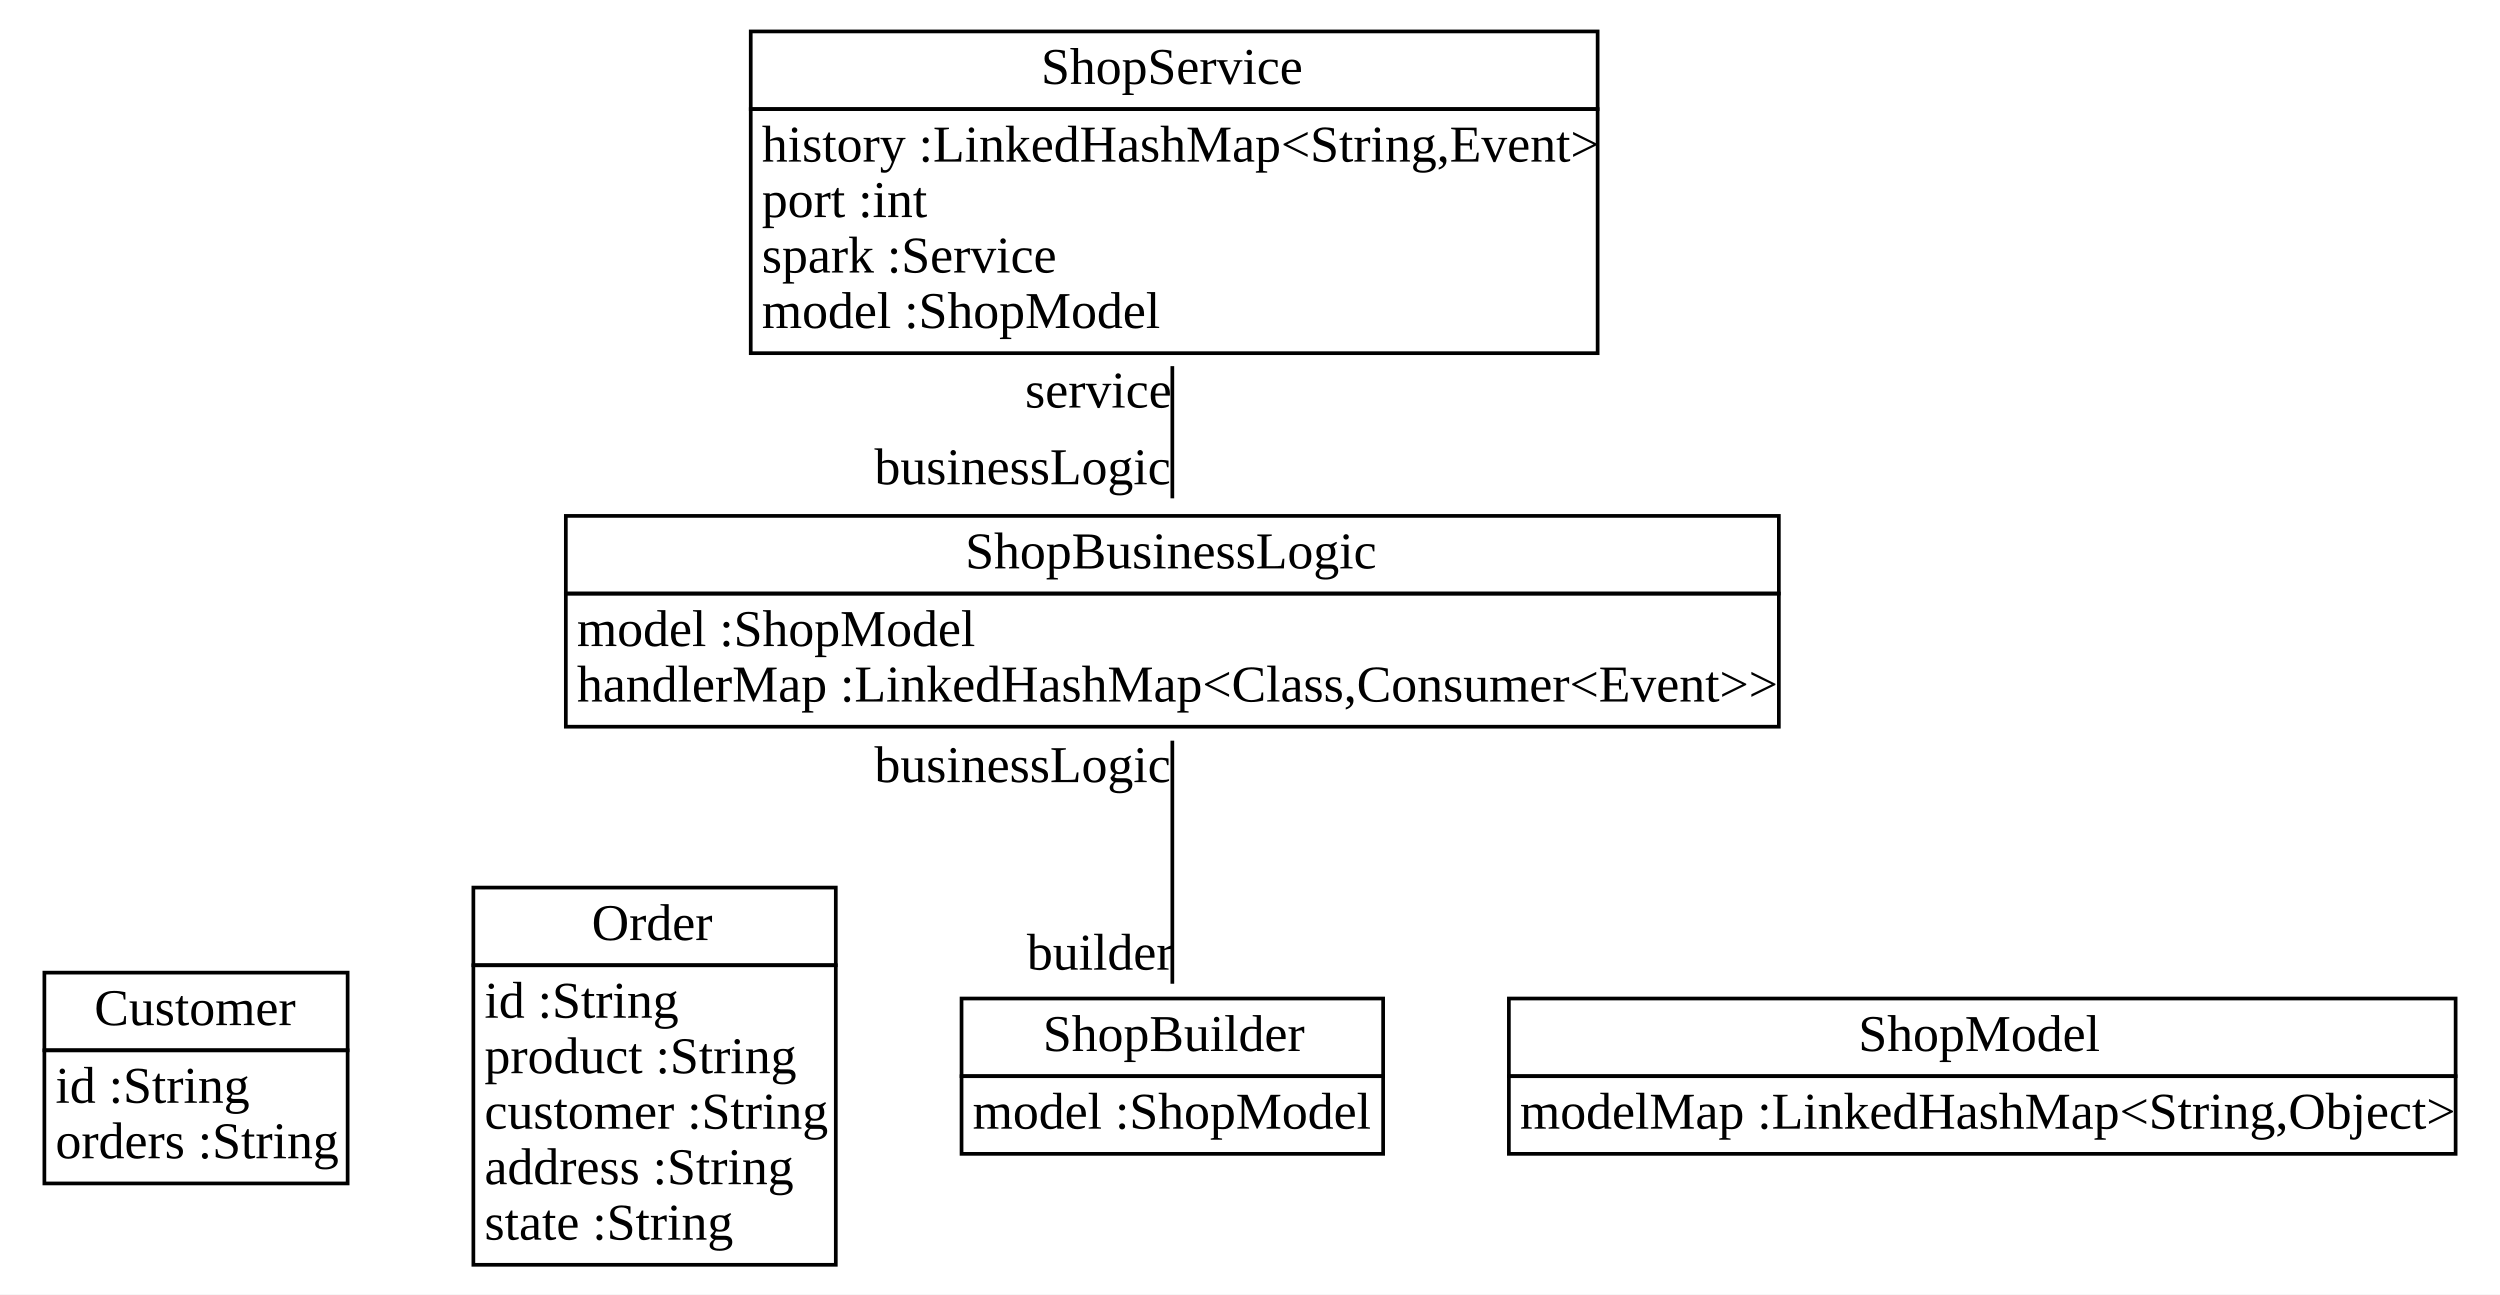
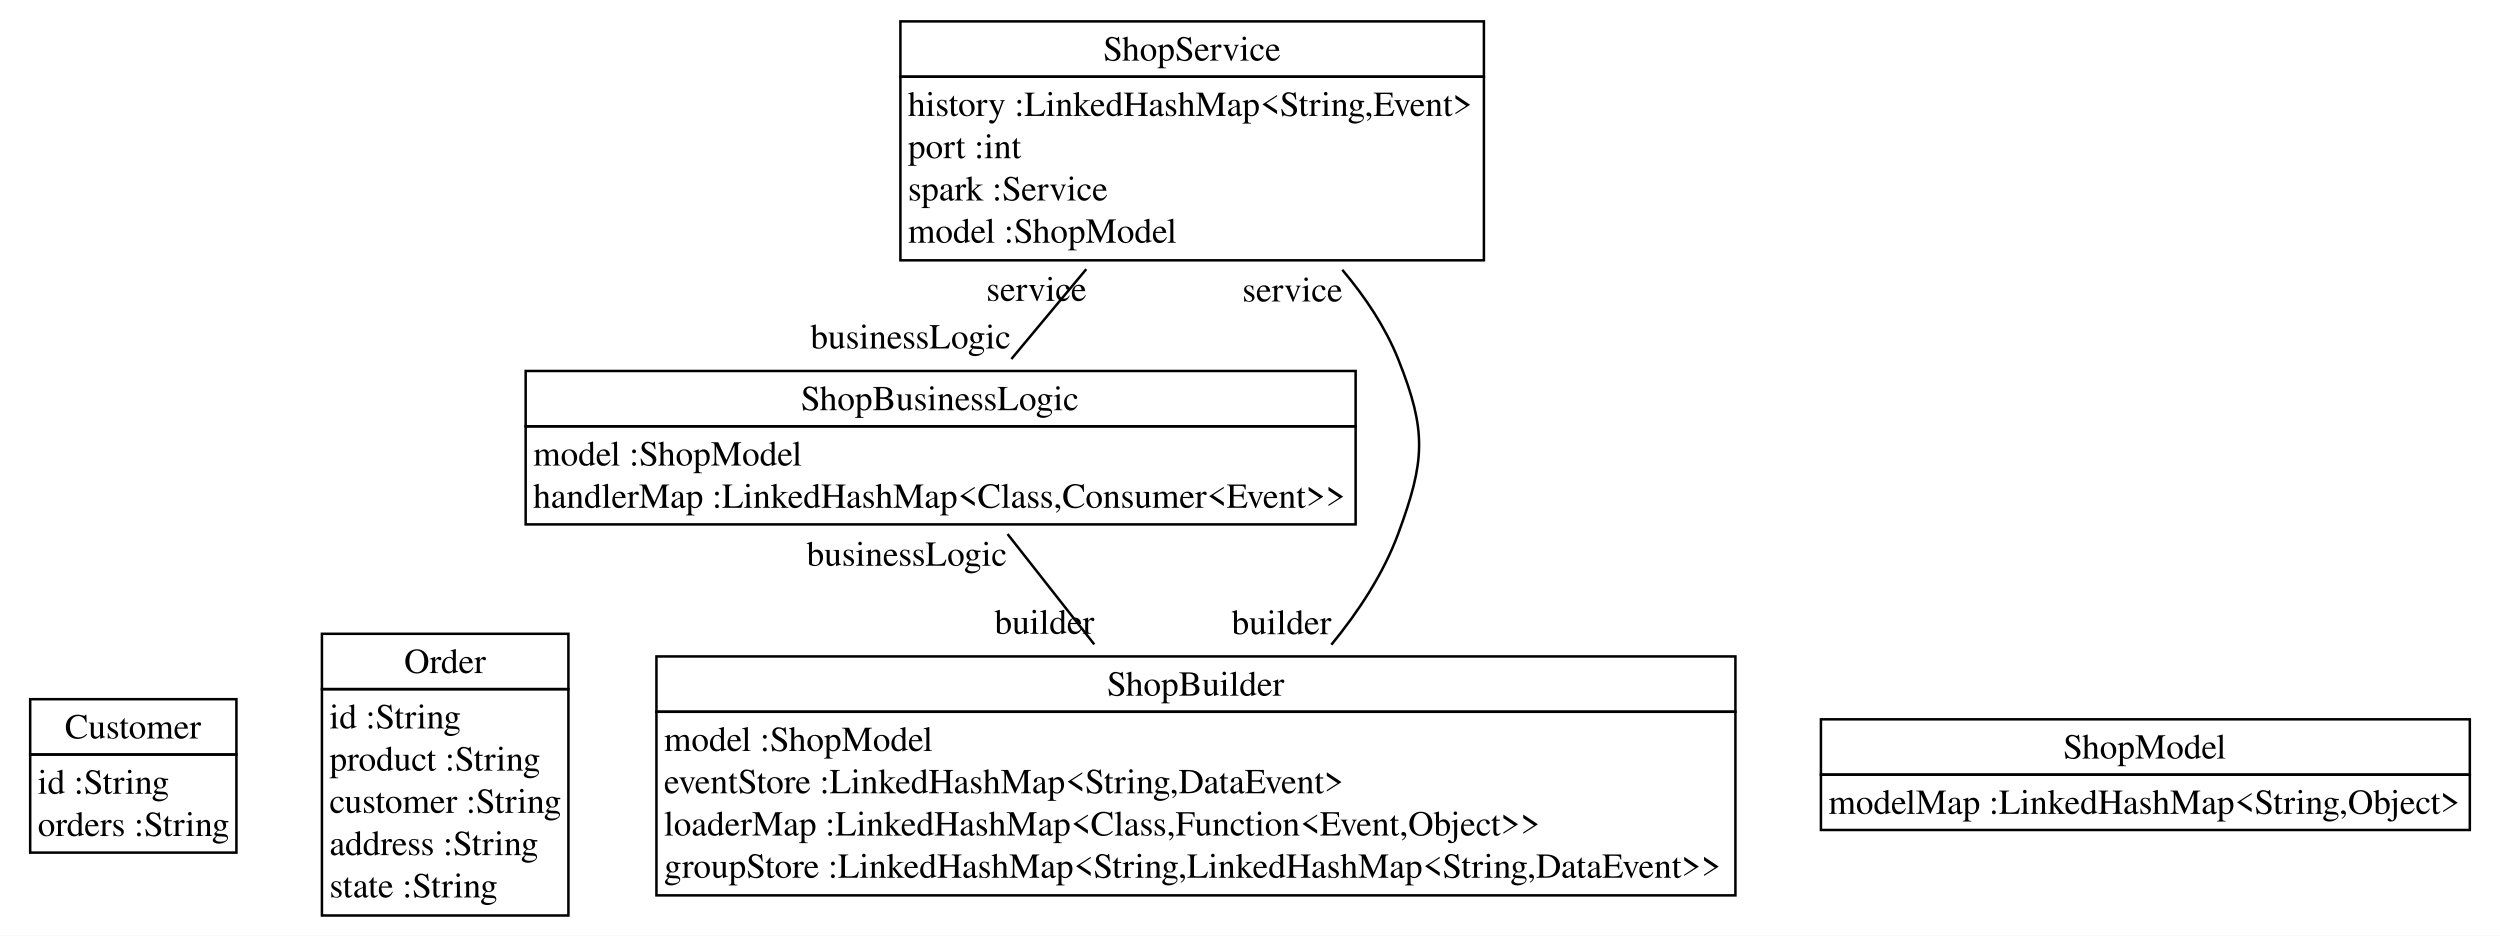
- <svg xmlns="http://www.w3.org/2000/svg" width="676px" height="350px" viewBox="0.00 0.00 676.00 350.00">
-   <g id="graph0" class="graph" transform="scale(1.0 1.0) rotate(0) translate(4 346)">
-     <polygon fill="white" stroke="none" points="-4,4 -4,-346 672,-346 672,4 -4,4" />
+ <svg xmlns="http://www.w3.org/2000/svg" width="994px" height="372px" viewBox="0.00 0.00 994.00 372.00">
+   <g id="graph0" class="graph" transform="scale(1.0 1.0) rotate(0) translate(4 368)">
+     <polygon fill="white" stroke="transparent" points="-4,4 -4,-368 990,-368 990,4 -4,4" />
    <g id="node1" class="node">
-       <polygon fill="none" stroke="black" points="8,-62 8,-83 90,-83 90,-62 8,-62" />
-       <text text-anchor="start" x="21.5" y="-68.8" font-family="Times New Roman,serif" font-size="14.00">Customer</text>
-       <polygon fill="none" stroke="black" points="8,-26 8,-62 90,-62 90,-26 8,-26" />
-       <text text-anchor="start" x="11" y="-47.8" font-family="Times New Roman,serif" font-size="14.00">id :String</text>
-       <text text-anchor="start" x="11" y="-32.8" font-family="Times New Roman,serif" font-size="14.00">orders :String</text>
+       <polygon fill="none" stroke="black" points="8,-68 8,-90 90,-90 90,-68 8,-68" />
+       <text text-anchor="start" x="21.78" y="-74.4" font-family="Times,serif" font-size="14.00">Customer</text>
+       <polygon fill="none" stroke="black" points="8,-29 8,-68 90,-68 90,-29 8,-29" />
+       <text text-anchor="start" x="11" y="-52.4" font-family="Times,serif" font-size="14.00">id :String</text>
+       <text text-anchor="start" x="11" y="-35.6" font-family="Times,serif" font-size="14.00">orders :String</text>
    </g>
    <g id="node2" class="node">
-       <polygon fill="none" stroke="black" points="124,-85 124,-106 222,-106 222,-85 124,-85" />
-       <text text-anchor="start" x="156" y="-91.8" font-family="Times New Roman,serif" font-size="14.00">Order</text>
-       <polygon fill="none" stroke="black" points="124,-4 124,-85 222,-85 222,-4 124,-4" />
-       <text text-anchor="start" x="127" y="-70.8" font-family="Times New Roman,serif" font-size="14.00">id :String</text>
-       <text text-anchor="start" x="127" y="-55.8" font-family="Times New Roman,serif" font-size="14.00">product :String</text>
-       <text text-anchor="start" x="127" y="-40.8" font-family="Times New Roman,serif" font-size="14.00">customer :String</text>
-       <text text-anchor="start" x="127" y="-25.8" font-family="Times New Roman,serif" font-size="14.00">address :String</text>
-       <text text-anchor="start" x="127" y="-10.8" font-family="Times New Roman,serif" font-size="14.00">state :String</text>
+       <polygon fill="none" stroke="black" points="124,-94 124,-116 222,-116 222,-94 124,-94" />
+       <text text-anchor="start" x="156.68" y="-100.4" font-family="Times,serif" font-size="14.00">Order</text>
+       <polygon fill="none" stroke="black" points="124,-4 124,-94 222,-94 222,-4 124,-4" />
+       <text text-anchor="start" x="127" y="-78.4" font-family="Times,serif" font-size="14.00">id :String</text>
+       <text text-anchor="start" x="127" y="-61.6" font-family="Times,serif" font-size="14.00">product :String</text>
+       <text text-anchor="start" x="127" y="-44.8" font-family="Times,serif" font-size="14.00">customer :String</text>
+       <text text-anchor="start" x="127" y="-28" font-family="Times,serif" font-size="14.00">address :String</text>
+       <text text-anchor="start" x="127" y="-11.2" font-family="Times,serif" font-size="14.00">state :String</text>
    </g>
    <g id="node3" class="node">
-       <polygon fill="none" stroke="black" points="256,-55 256,-76 370,-76 370,-55 256,-55" />
-       <text text-anchor="start" x="278" y="-61.8" font-family="Times New Roman,serif" font-size="14.00">ShopBuilder</text>
-       <polygon fill="none" stroke="black" points="256,-34 256,-55 370,-55 370,-34 256,-34" />
-       <text text-anchor="start" x="259" y="-40.8" font-family="Times New Roman,serif" font-size="14.00">model :ShopModel</text>
+       <polygon fill="none" stroke="black" points="257,-85 257,-107 686,-107 686,-85 257,-85" />
+       <text text-anchor="start" x="436.11" y="-91.4" font-family="Times,serif" font-size="14.00">ShopBuilder</text>
+       <polygon fill="none" stroke="black" points="257,-12 257,-85 686,-85 686,-12 257,-12" />
+       <text text-anchor="start" x="260" y="-69.4" font-family="Times,serif" font-size="14.00">model :ShopModel</text>
+       <text text-anchor="start" x="260" y="-52.6" font-family="Times,serif" font-size="14.00">eventStore :LinkedHashMap&lt;String,DataEvent&gt;</text>
+       <text text-anchor="start" x="260" y="-35.8" font-family="Times,serif" font-size="14.00">loaderMap :LinkedHashMap&lt;Class,Function&lt;Event,Object&gt;&gt;</text>
+       <text text-anchor="start" x="260" y="-19" font-family="Times,serif" font-size="14.00">groupStore :LinkedHashMap&lt;String,LinkedHashMap&lt;String,DataEvent&gt;&gt;</text>
    </g>
    <g id="node4" class="node">
-       <polygon fill="none" stroke="black" points="149,-185.5 149,-206.5 477,-206.5 477,-185.5 149,-185.5" />
-       <text text-anchor="start" x="257" y="-192.3" font-family="Times New Roman,serif" font-size="14.00">ShopBusinessLogic</text>
-       <polygon fill="none" stroke="black" points="149,-149.5 149,-185.5 477,-185.5 477,-149.5 149,-149.5" />
-       <text text-anchor="start" x="152" y="-171.3" font-family="Times New Roman,serif" font-size="14.00">model :ShopModel</text>
-       <text text-anchor="start" x="152" y="-156.3" font-family="Times New Roman,serif" font-size="14.00">handlerMap :LinkedHashMap&lt;Class,Consumer&lt;Event&gt;&gt;</text>
+       <polygon fill="none" stroke="black" points="205,-198.5 205,-220.5 535,-220.5 535,-198.5 205,-198.5" />
+       <text text-anchor="start" x="314.39" y="-204.9" font-family="Times,serif" font-size="14.00">ShopBusinessLogic</text>
+       <polygon fill="none" stroke="black" points="205,-159.5 205,-198.5 535,-198.5 535,-159.5 205,-159.5" />
+       <text text-anchor="start" x="208" y="-182.9" font-family="Times,serif" font-size="14.00">model :ShopModel</text>
+       <text text-anchor="start" x="208" y="-166.1" font-family="Times,serif" font-size="14.00">handlerMap :LinkedHashMap&lt;Class,Consumer&lt;Event&gt;&gt;</text>
    </g>
    <g id="edge1" class="edge">
-       <path fill="none" stroke="black" d="M313,-80.004C313,-98.815 313,-125.156 313,-145.716" />
-       <text text-anchor="middle" x="272.5" y="-134.516" font-family="Times New Roman,serif" font-size="14.00">businessLogic</text>
-       <text text-anchor="middle" x="293.5" y="-83.805" font-family="Times New Roman,serif" font-size="14.00">builder</text>
+       <path fill="none" stroke="black" d="M431.08,-111.79C419.5,-126.52 407.15,-142.24 396.6,-155.66" />
+       <text text-anchor="middle" x="356.55" y="-143.06" font-family="Times,serif" font-size="14.00">businessLogic</text>
+       <text text-anchor="middle" x="411.25" y="-115.99" font-family="Times,serif" font-size="14.00">builder</text>
    </g>
    <g id="node6" class="node">
-       <polygon fill="none" stroke="black" points="199,-316.5 199,-337.5 428,-337.5 428,-316.5 199,-316.5" />
-       <text text-anchor="start" x="277.5" y="-323.3" font-family="Times New Roman,serif" font-size="14.00">ShopService</text>
-       <polygon fill="none" stroke="black" points="199,-250.5 199,-316.5 428,-316.5 428,-250.5 199,-250.5" />
-       <text text-anchor="start" x="202" y="-302.3" font-family="Times New Roman,serif" font-size="14.00">history :LinkedHashMap&lt;String,Event&gt;</text>
-       <text text-anchor="start" x="202" y="-287.3" font-family="Times New Roman,serif" font-size="14.00">port :int</text>
-       <text text-anchor="start" x="202" y="-272.3" font-family="Times New Roman,serif" font-size="14.00">spark :Service</text>
-       <text text-anchor="start" x="202" y="-257.3" font-family="Times New Roman,serif" font-size="14.00">model :ShopModel</text>
+       <polygon fill="none" stroke="black" points="354,-337.5 354,-359.5 586,-359.5 586,-337.5 354,-337.5" />
+       <text text-anchor="start" x="434.62" y="-343.9" font-family="Times,serif" font-size="14.00">ShopService</text>
+       <polygon fill="none" stroke="black" points="354,-264.5 354,-337.5 586,-337.5 586,-264.5 354,-264.5" />
+       <text text-anchor="start" x="357" y="-321.9" font-family="Times,serif" font-size="14.00">history :LinkedHashMap&lt;String,Event&gt;</text>
+       <text text-anchor="start" x="357" y="-305.1" font-family="Times,serif" font-size="14.00">port :int</text>
+       <text text-anchor="start" x="357" y="-288.3" font-family="Times,serif" font-size="14.00">spark :Service</text>
+       <text text-anchor="start" x="357" y="-271.5" font-family="Times,serif" font-size="14.00">model :ShopModel</text>
    </g>
    <g id="edge2" class="edge">
-       <path fill="none" stroke="black" d="M313,-211.255C313,-222.324 313,-234.983 313,-246.998" />
-       <text text-anchor="middle" x="293" y="-235.798" font-family="Times New Roman,serif" font-size="14.00">service</text>
-       <text text-anchor="middle" x="272.5" y="-215.055" font-family="Times New Roman,serif" font-size="14.00">businessLogic</text>
+       <path fill="none" stroke="black" d="M525.34,-111.65C536.23,-124.93 546.12,-140.03 552,-156 562.6,-184.78 563.36,-196.51 552,-225 546.87,-237.88 538.8,-249.94 529.69,-260.73" />
+       <text text-anchor="middle" x="509.87" y="-248.13" font-family="Times,serif" font-size="14.00">service</text>
+       <text text-anchor="middle" x="505.51" y="-115.85" font-family="Times,serif" font-size="14.00">builder</text>
+     </g>
+     <g id="edge3" class="edge">
+       <path fill="none" stroke="black" d="M398.12,-225.25C407.36,-236.34 417.85,-248.92 427.9,-260.98" />
+       <text text-anchor="middle" x="408.08" y="-248.38" font-family="Times,serif" font-size="14.00">service</text>
+       <text text-anchor="middle" x="358.07" y="-229.45" font-family="Times,serif" font-size="14.00">businessLogic</text>
    </g>
    <g id="node5" class="node">
-       <polygon fill="none" stroke="black" points="404,-55 404,-76 660,-76 660,-55 404,-55" />
-       <text text-anchor="start" x="498.5" y="-61.8" font-family="Times New Roman,serif" font-size="14.00">ShopModel</text>
-       <polygon fill="none" stroke="black" points="404,-34 404,-55 660,-55 660,-34 404,-34" />
-       <text text-anchor="start" x="407" y="-40.8" font-family="Times New Roman,serif" font-size="14.00">modelMap :LinkedHashMap&lt;String,Object&gt;</text>
+       <polygon fill="none" stroke="black" points="720,-60 720,-82 978,-82 978,-60 720,-60" />
+       <text text-anchor="start" x="816.33" y="-66.4" font-family="Times,serif" font-size="14.00">ShopModel</text>
+       <polygon fill="none" stroke="black" points="720,-38 720,-60 978,-60 978,-38 720,-38" />
+       <text text-anchor="start" x="723" y="-44.4" font-family="Times,serif" font-size="14.00">modelMap :LinkedHashMap&lt;String,Object&gt;</text>
    </g>
  </g>
</svg>
